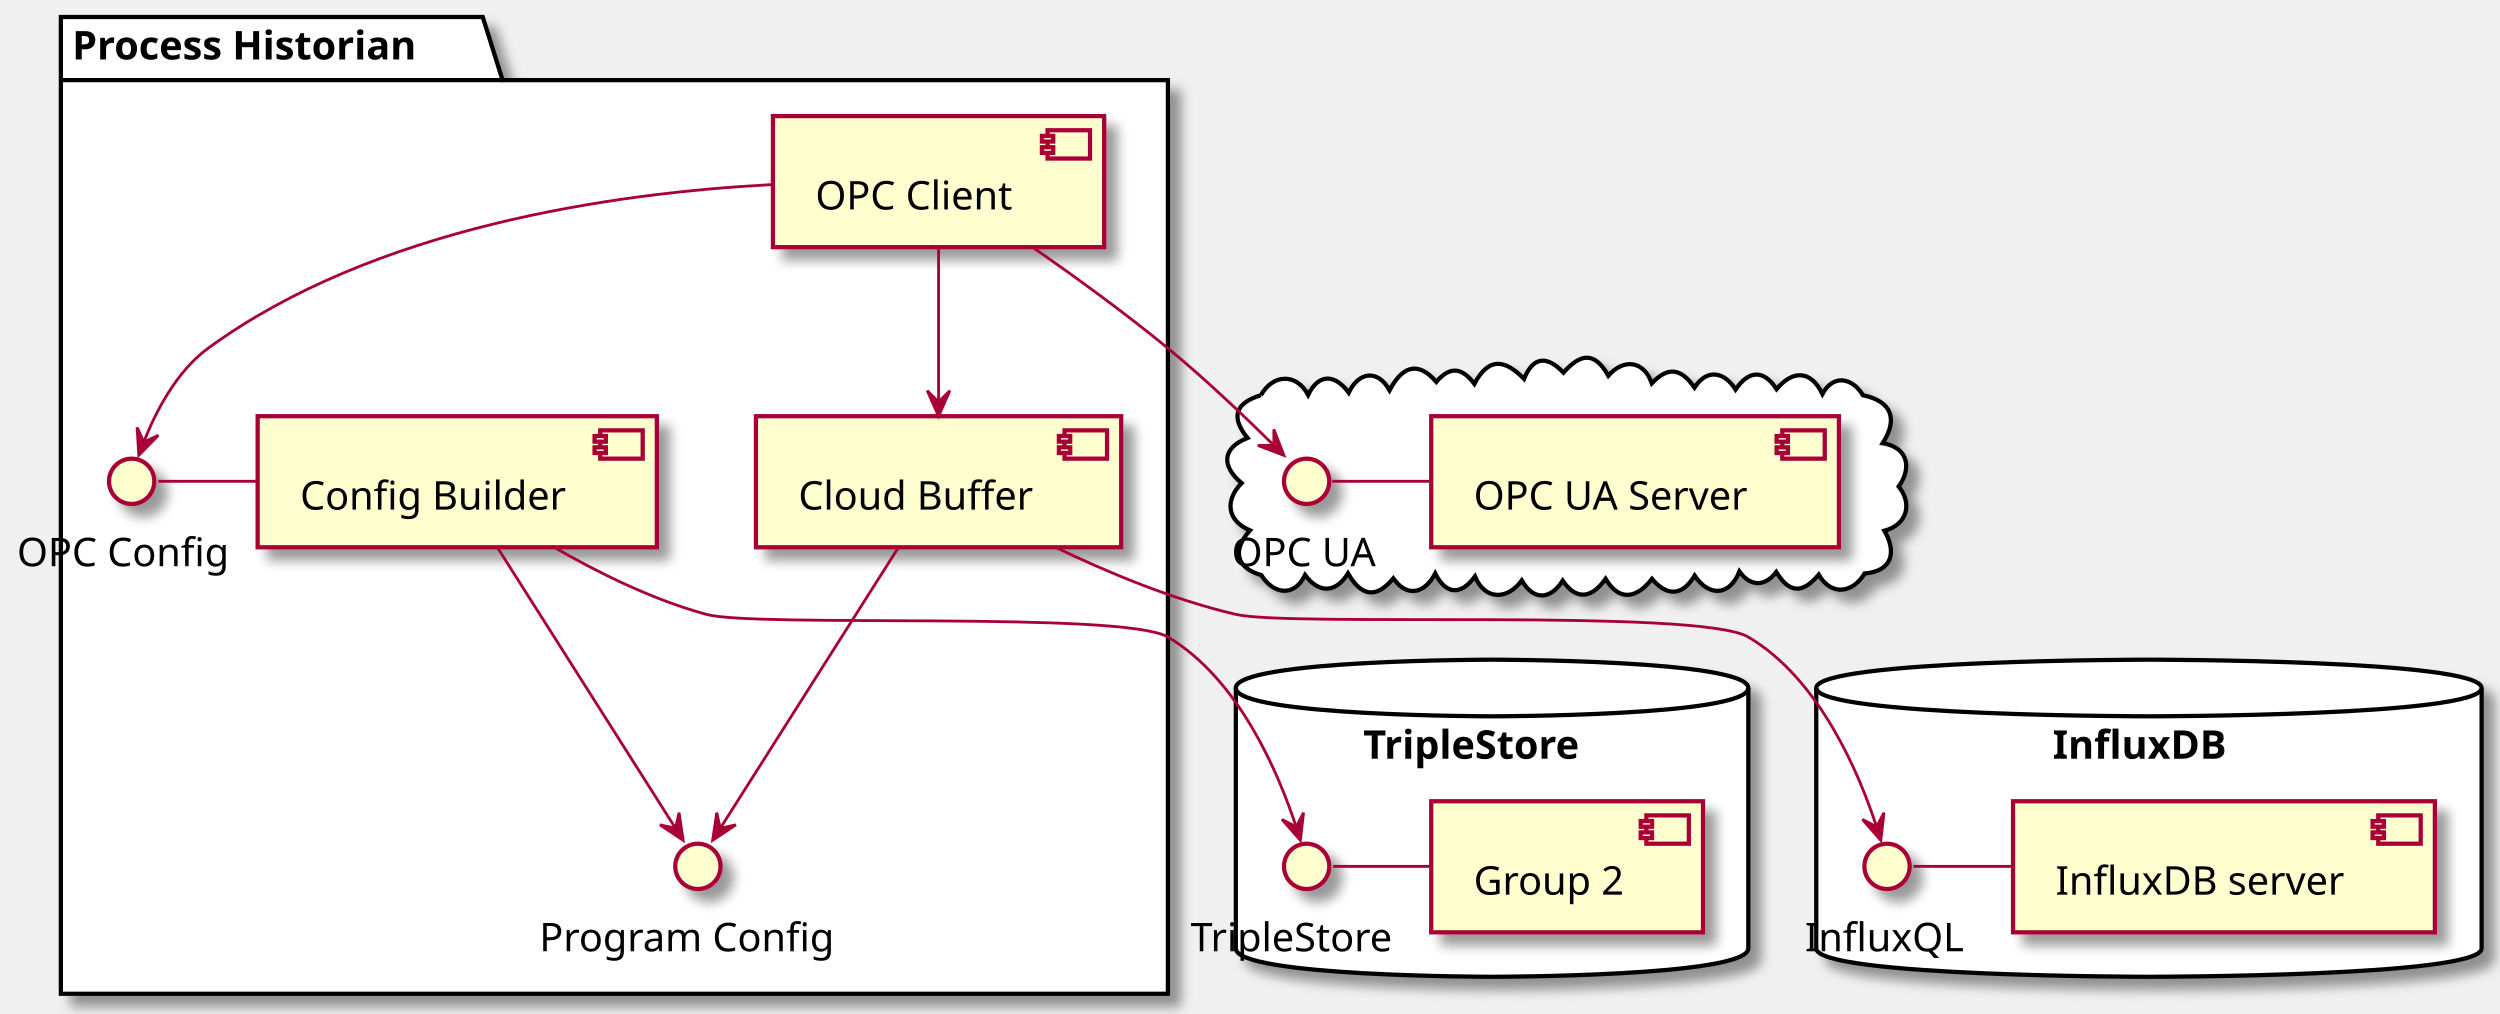
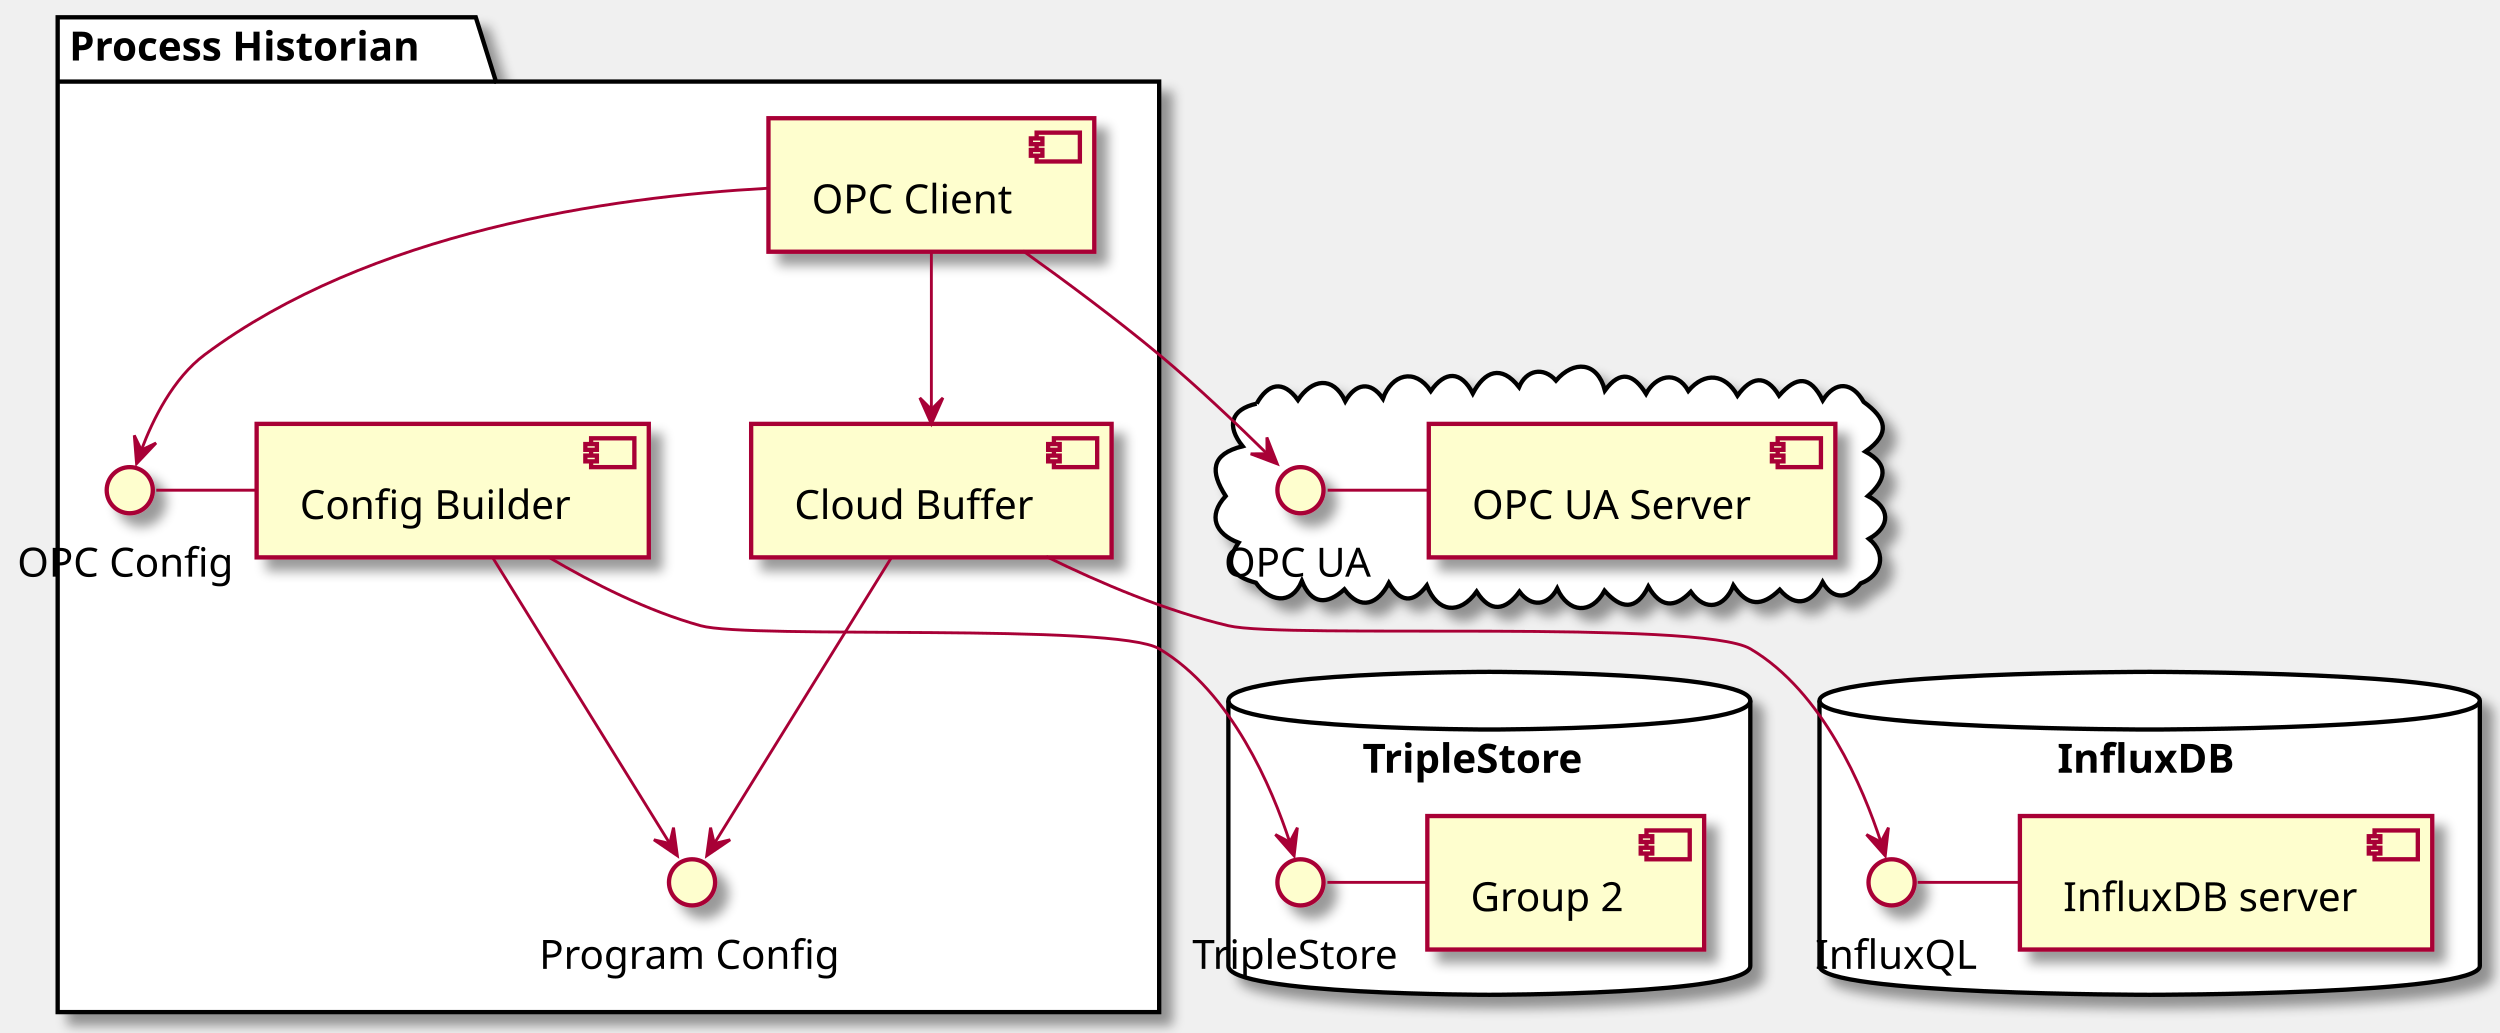
- <svg xmlns="http://www.w3.org/2000/svg" contentScriptType="application/ecmascript" contentStyleType="text/css" height="358px" preserveAspectRatio="none" style="width:883px;height:358px;background:#FFFFFF;" version="1.1" viewBox="0 0 883 358" width="883px" zoomAndPan="magnify">
+ <svg xmlns="http://www.w3.org/2000/svg" contentScriptType="application/ecmascript" contentStyleType="text/css" height="358px" preserveAspectRatio="none" style="width:867px;height:358px;" version="1.1" viewBox="0 0 867 358" width="867px" zoomAndPan="magnify">
  <defs>
-     <filter height="300%" id="f167qzwelkq5bd" width="300%" x="-1" y="-1">
+     <filter height="300%" id="fkatqsv51spsc" width="300%" x="-1" y="-1">
      <feGaussianBlur result="blurOut" stdDeviation="2.0" />
      <feColorMatrix in="blurOut" result="blurOut2" type="matrix" values="0 0 0 0 0 0 0 0 0 0 0 0 0 0 0 0 0 0 .4 0" />
      <feOffset dx="4.0" dy="4.0" in="blurOut2" result="blurOut3" />
      <feBlend in="SourceGraphic" in2="blurOut3" mode="normal" />
    </filter>
  </defs>
  <g>
-     <path d="M436.5,243 C436.5,233 527,233 527,233 C527,233 617.5,233 617.5,243 L617.5,335 C617.5,345 527,345 527,345 C527,345 436.5,345 436.5,335 L436.5,243 " fill="#FFFFFF" filter="url(#f167qzwelkq5bd)" style="stroke:#000000;stroke-width:1.5;" />
-     <path d="M436.5,243 C436.5,253 527,253 527,253 C527,253 617.5,253 617.5,243 " fill="none" style="stroke:#000000;stroke-width:1.5;" />
-     <text fill="#000000" font-family="sans-serif" font-size="14" font-weight="bold" lengthAdjust="spacing" textLength="91" x="481.5" y="267.995">TripleStore</text>
-     <path d="M641.5,243 C641.5,233 759,233 759,233 C759,233 876.5,233 876.5,243 L876.5,335 C876.5,345 759,345 759,345 C759,345 641.5,345 641.5,335 L641.5,243 " fill="#FFFFFF" filter="url(#f167qzwelkq5bd)" style="stroke:#000000;stroke-width:1.5;" />
-     <path d="M641.5,243 C641.5,253 759,253 759,253 C759,253 876.5,253 876.5,243 " fill="none" style="stroke:#000000;stroke-width:1.5;" />
-     <text fill="#000000" font-family="sans-serif" font-size="14" font-weight="bold" lengthAdjust="spacing" textLength="68" x="725" y="267.995">InfluxDB</text>
-     <path d="M445.351,139.591 C449.481,132.175 457.797,131.548 462.033,139.476 C465.926,131.555 471.678,132.301 476.363,138.682 C479.813,131.449 486.483,130.148 490.793,137.851 C494.926,130.072 500.325,126.799 507.313,134.876 C512.216,129.085 516.438,129.885 520.749,135.569 C525.887,125.966 531.489,126.921 538.285,133.807 C541.67,125.522 546.607,125.757 552.222,131.609 C558.192,124.854 563.156,123.959 568.061,132.697 C573.456,126.555 580.521,127.25 583.425,135.38 C589.343,129.129 593.878,130.244 598.498,136.896 C602.969,129.965 609.163,131.377 613,137.595 C617.513,130.906 622.818,130.232 627.484,137.435 C633.177,130.621 639.609,130.656 643.678,139.153 C647.654,131.807 654.445,133.614 658.001,139.604 C668.17,141.706 670.459,147.989 664.958,156.531 C673.96,158.059 675.339,165.243 670.611,171.841 C675.667,178.08 673.44,185.381 665.582,187.464 C669.863,194.923 668.504,201.708 658.57,202.565 C654.431,209.419 646.886,210.737 642.372,202.982 C636.713,209.621 632.133,209.789 627.385,202.033 C623.361,207.308 618.251,207.259 614.37,201.859 C610.859,210.65 603.548,210.787 598.538,203.318 C594.203,210.549 588.841,210.771 583.48,204.46 C578.374,211.03 572.175,212.903 567.087,204.442 C562.526,210.87 557.108,212.606 551.947,205.094 C547.645,211.796 541.724,212.333 537.493,205.02 C532.5,211.851 524.6,212.23 520.951,203.583 C516.038,210.358 510.757,210.161 506.918,202.538 C503.442,209.301 497.245,211.479 492.124,204.281 C485.89,211.798 480.65,210.413 476.123,202.51 C471.757,209.569 465.853,209.658 460.958,203.099 C456.982,211.307 449.531,209.669 445.514,203.142 C436.083,200.41 435.479,193.992 441.489,187.33 C433.206,183.86 432.657,176.601 438.531,170.624 C431.547,164.77 431.333,158.399 440.628,154.686 C434.539,147.242 436.376,142.322 445.351,139.591 " fill="#FFFFFF" filter="url(#f167qzwelkq5bd)" style="stroke:#000000;stroke-width:1.5;" />
-     <polygon fill="#FFFFFF" filter="url(#f167qzwelkq5bd)" points="21.5,6,170.5,6,177.5,28.297,412.5,28.297,412.5,351,21.5,351,21.5,6" style="stroke:#000000;stroke-width:1.5;" />
-     <line style="stroke:#000000;stroke-width:1.5;" x1="21.5" x2="177.5" y1="28.297" y2="28.297" />
-     <text fill="#000000" font-family="sans-serif" font-size="14" font-weight="bold" lengthAdjust="spacing" textLength="143" x="25.5" y="20.995">Process Historian</text>
-     <ellipse cx="461.5" cy="306" fill="#FEFECE" filter="url(#f167qzwelkq5bd)" rx="8" ry="8" style="stroke:#A80036;stroke-width:1.5;" />
-     <text fill="#000000" font-family="sans-serif" font-size="14" lengthAdjust="spacing" textLength="82" x="420.5" y="335.995">TripleStore</text>
-     <rect fill="#FEFECE" filter="url(#f167qzwelkq5bd)" height="46.297" style="stroke:#A80036;stroke-width:1.5;" width="96" x="505.5" y="283" />
-     <rect fill="#FEFECE" height="10" style="stroke:#A80036;stroke-width:1.5;" width="15" x="581.5" y="288" />
-     <rect fill="#FEFECE" height="2" style="stroke:#A80036;stroke-width:1.5;" width="4" x="579.5" y="290" />
-     <rect fill="#FEFECE" height="2" style="stroke:#A80036;stroke-width:1.5;" width="4" x="579.5" y="294" />
-     <text fill="#000000" font-family="sans-serif" font-size="14" lengthAdjust="spacing" textLength="56" x="520.5" y="315.995">Group 2</text>
-     <ellipse cx="666.5" cy="306" fill="#FEFECE" filter="url(#f167qzwelkq5bd)" rx="8" ry="8" style="stroke:#A80036;stroke-width:1.5;" />
-     <text fill="#000000" font-family="sans-serif" font-size="14" lengthAdjust="spacing" textLength="58" x="637.5" y="335.995">InfluxQL</text>
-     <rect fill="#FEFECE" filter="url(#f167qzwelkq5bd)" height="46.297" style="stroke:#A80036;stroke-width:1.5;" width="149" x="711" y="283" />
-     <rect fill="#FEFECE" height="10" style="stroke:#A80036;stroke-width:1.5;" width="15" x="840" y="288" />
-     <rect fill="#FEFECE" height="2" style="stroke:#A80036;stroke-width:1.5;" width="4" x="838" y="290" />
-     <rect fill="#FEFECE" height="2" style="stroke:#A80036;stroke-width:1.5;" width="4" x="838" y="294" />
-     <text fill="#000000" font-family="sans-serif" font-size="14" lengthAdjust="spacing" textLength="109" x="726" y="315.995">InfluxDB server</text>
-     <ellipse cx="461.5" cy="170" fill="#FEFECE" filter="url(#f167qzwelkq5bd)" rx="8" ry="8" style="stroke:#A80036;stroke-width:1.5;" />
-     <text fill="#000000" font-family="sans-serif" font-size="14" lengthAdjust="spacing" textLength="53" x="435" y="199.995">OPC UA</text>
-     <rect fill="#FEFECE" filter="url(#f167qzwelkq5bd)" height="46.297" style="stroke:#A80036;stroke-width:1.5;" width="144" x="505.5" y="147" />
-     <rect fill="#FEFECE" height="10" style="stroke:#A80036;stroke-width:1.5;" width="15" x="629.5" y="152" />
-     <rect fill="#FEFECE" height="2" style="stroke:#A80036;stroke-width:1.5;" width="4" x="627.5" y="154" />
-     <rect fill="#FEFECE" height="2" style="stroke:#A80036;stroke-width:1.5;" width="4" x="627.5" y="158" />
-     <text fill="#000000" font-family="sans-serif" font-size="14" lengthAdjust="spacing" textLength="104" x="520.5" y="179.995">OPC UA Server</text>
-     <ellipse cx="46.5" cy="170" fill="#FEFECE" filter="url(#f167qzwelkq5bd)" rx="8" ry="8" style="stroke:#A80036;stroke-width:1.5;" />
-     <text fill="#000000" font-family="sans-serif" font-size="14" lengthAdjust="spacing" textLength="81" x="6" y="199.995">OPC Config</text>
-     <rect fill="#FEFECE" filter="url(#f167qzwelkq5bd)" height="46.297" style="stroke:#A80036;stroke-width:1.5;" width="141" x="91" y="147" />
-     <rect fill="#FEFECE" height="10" style="stroke:#A80036;stroke-width:1.5;" width="15" x="212" y="152" />
-     <rect fill="#FEFECE" height="2" style="stroke:#A80036;stroke-width:1.5;" width="4" x="210" y="154" />
-     <rect fill="#FEFECE" height="2" style="stroke:#A80036;stroke-width:1.5;" width="4" x="210" y="158" />
-     <text fill="#000000" font-family="sans-serif" font-size="14" lengthAdjust="spacing" textLength="101" x="106" y="179.995">Config Builder</text>
-     <ellipse cx="246.5" cy="306" fill="#FEFECE" filter="url(#f167qzwelkq5bd)" rx="8" ry="8" style="stroke:#A80036;stroke-width:1.5;" />
-     <text fill="#000000" font-family="sans-serif" font-size="14" lengthAdjust="spacing" textLength="112" x="190.5" y="335.995">Program Config</text>
-     <rect fill="#FEFECE" filter="url(#f167qzwelkq5bd)" height="46.297" style="stroke:#A80036;stroke-width:1.5;" width="117" x="273" y="41" />
-     <rect fill="#FEFECE" height="10" style="stroke:#A80036;stroke-width:1.5;" width="15" x="370" y="46" />
-     <rect fill="#FEFECE" height="2" style="stroke:#A80036;stroke-width:1.5;" width="4" x="368" y="48" />
-     <rect fill="#FEFECE" height="2" style="stroke:#A80036;stroke-width:1.5;" width="4" x="368" y="52" />
-     <text fill="#000000" font-family="sans-serif" font-size="14" lengthAdjust="spacing" textLength="77" x="288" y="73.995">OPC Client</text>
-     <rect fill="#FEFECE" filter="url(#f167qzwelkq5bd)" height="46.297" style="stroke:#A80036;stroke-width:1.5;" width="129" x="267" y="147" />
-     <rect fill="#FEFECE" height="10" style="stroke:#A80036;stroke-width:1.5;" width="15" x="376" y="152" />
-     <rect fill="#FEFECE" height="2" style="stroke:#A80036;stroke-width:1.5;" width="4" x="374" y="154" />
-     <rect fill="#FEFECE" height="2" style="stroke:#A80036;stroke-width:1.5;" width="4" x="374" y="158" />
-     <text fill="#000000" font-family="sans-serif" font-size="14" lengthAdjust="spacing" textLength="89" x="282" y="179.995">Cloud Buffer</text>
-     <path d="M470.844,306 C482.36,306 493.876,306 505.391,306 " fill="none" id="TS-Group 2" style="stroke:#A80036;stroke-width:1.0;" />
-     <path d="M675.797,306 C687.51,306 699.223,306 710.936,306 " fill="none" id="IDB-InfluxDB server" style="stroke:#A80036;stroke-width:1.0;" />
-     <path d="M470.562,170 C482.12,170 493.677,170 505.234,170 " fill="none" id="OPCUA-OPC UA Server" style="stroke:#A80036;stroke-width:1.0;" />
-     <path d="M55.934,170 C67.617,170 79.301,170 90.985,170 " fill="none" id="OPC_Config-Config Builder" style="stroke:#A80036;stroke-width:1.0;" />
-     <path d="M195.185,193.001 C211.01,202.16 230.535,211.846 249.5,217 C266.998,221.755 396.902,215.753 412.5,225 C437.728,239.956 451.709,273.454 457.783,292.009 " fill="none" id="Config Builder-to-TS" style="stroke:#A80036;stroke-width:1.0;" />
-     <polygon fill="#A80036" points="459.29,296.818,460.417,287.034,457.795,292.047,452.783,289.425,459.29,296.818" style="stroke:#A80036;stroke-width:1.0;" />
-     <path d="M175.536,193.127 C193.497,221.442 224.01,269.545 238.458,292.322 " fill="none" id="Config Builder-to-PC" style="stroke:#A80036;stroke-width:1.0;" />
-     <polygon fill="#A80036" points="241.287,296.782,239.843,287.039,238.608,292.56,233.088,291.325,241.287,296.782" style="stroke:#A80036;stroke-width:1.0;" />
-     <path d="M364.554,87.187 C379.534,97.615 397.263,110.485 412.5,123 C425.873,133.984 440.197,147.68 449.882,157.26 " fill="none" id="OPC Client-to-OPCUA" style="stroke:#A80036;stroke-width:1.0;" />
-     <polygon fill="#A80036" points="453.48,160.841,449.922,151.657,449.936,157.314,444.279,157.328,453.48,160.841" style="stroke:#A80036;stroke-width:1.0;" />
-     <path d="M272.778,65.189 C216.633,68.162 132.087,80.231 73.5,123 C62.316,131.164 54.986,145.485 50.822,155.985 " fill="none" id="OPC Client-to-OPC_Config" style="stroke:#A80036;stroke-width:1.0;" />
-     <polygon fill="#A80036" points="49.03,160.789,55.923,153.754,50.777,156.104,48.427,150.959,49.03,160.789" style="stroke:#A80036;stroke-width:1.0;" />
-     <path d="M372.182,193.014 C391.163,202.176 414.402,211.86 436.5,217 C456.107,221.561 600.159,214.776 617.5,225 C642.764,239.895 656.731,273.417 662.793,291.993 " fill="none" id="Cloud Buffer-to-IDB" style="stroke:#A80036;stroke-width:1.0;" />
-     <polygon fill="#A80036" points="664.296,296.807,665.432,287.024,662.806,292.035,657.796,289.408,664.296,296.807" style="stroke:#A80036;stroke-width:1.0;" />
-     <path d="M317.464,193.127 C299.503,221.442 268.99,269.545 254.542,292.322 " fill="none" id="Cloud Buffer-to-PC" style="stroke:#A80036;stroke-width:1.0;" />
-     <polygon fill="#A80036" points="251.713,296.782,259.912,291.325,254.392,292.56,253.157,287.039,251.713,296.782" style="stroke:#A80036;stroke-width:1.0;" />
-     <path d="M331.5,87.056 C331.5,103.05 331.5,124.778 331.5,141.842 " fill="none" id="OPC Client-to-Cloud Buffer" style="stroke:#A80036;stroke-width:1.0;" />
-     <polygon fill="#A80036" points="331.5,146.976,335.5,137.976,331.5,141.976,327.5,137.976,331.5,146.976" style="stroke:#A80036;stroke-width:1.0;" />
+     <path d="M426,243 C426,233 516.5,233 516.5,233 C516.5,233 607,233 607,243 L607,335 C607,345 516.5,345 516.5,345 C516.5,345 426,345 426,335 L426,243 " fill="#FFFFFF" filter="url(#fkatqsv51spsc)" style="stroke:#000000;stroke-width:1.5;" />
+     <path d="M426,243 C426,253 516.5,253 516.5,253 C516.5,253 607,253 607,243 " fill="none" style="stroke:#000000;stroke-width:1.5;" />
+     <text fill="#000000" font-family="sans-serif" font-size="14" font-weight="bold" lengthAdjust="spacing" textLength="88" x="472.5" y="267.995">TripleStore</text>
+     <path d="M631,243 C631,233 745.5,233 745.5,233 C745.5,233 860,233 860,243 L860,335 C860,345 745.5,345 745.5,345 C745.5,345 631,345 631,335 L631,243 " fill="#FFFFFF" filter="url(#fkatqsv51spsc)" style="stroke:#000000;stroke-width:1.5;" />
+     <path d="M631,243 C631,253 745.5,253 745.5,253 C745.5,253 860,253 860,243 " fill="none" style="stroke:#000000;stroke-width:1.5;" />
+     <text fill="#000000" font-family="sans-serif" font-size="14" font-weight="bold" lengthAdjust="spacing" textLength="64" x="713.5" y="267.995">InfluxDB</text>
+     <path d="M435.806,139.985 C439.719,132.952 444.985,131.597 450.134,138.734 C454.869,131.526 462.203,130.044 466.546,139.129 C470.045,133.029 475.263,131.912 479.603,138.244 C482.566,129.941 490.589,127.265 496.201,135.602 C501.148,128.539 506.681,128.494 510.774,136.431 C514.852,128.754 520.596,126.285 526.811,134.239 C529.289,128.333 535.212,127.001 539.611,131.981 C545.713,124.907 553.945,125.263 556.581,135.399 C561.998,128.114 566.584,129.733 570.847,136.565 C574.144,130.404 581.273,128.087 585.52,135.542 C591.226,128.826 598.242,129.583 602.565,137.188 C607.231,130.734 612.323,129.518 616.986,137.191 C623.068,130.348 627.731,130.112 632.133,138.828 C636.571,131.882 642.423,132.494 646.318,139.385 C654.178,145.107 655.897,150.281 646.945,156.615 C655.48,161.251 653.897,166.577 647.804,172.028 C655.542,175.976 655.885,182.535 648.169,186.863 C654.583,192.117 652.54,199.654 645.256,202.327 C641.18,207.582 635.777,208.394 632.099,201.883 C628.641,208.805 623.094,211.334 617.208,204.515 C611.039,210.511 606.072,210.397 601.146,203.023 C598.186,210.619 591.551,212.499 586.367,205.235 C580.638,211.187 575.769,210.55 571.642,203.43 C567.407,211.94 562.107,211.262 556.459,204.87 C551.842,213.37 543.875,212.6 540.036,204.118 C536.848,210.144 531.083,210.737 526.945,205.194 C522.164,211.76 516.861,212.712 512.094,205.178 C506.274,213.359 498.477,212.542 494.818,203.064 C490.017,209.435 485.584,208.898 481.654,202.188 C478.001,209.325 471.994,212.135 466.224,204.382 C460.231,209.875 454.852,209.716 451.499,201.538 C447.701,210.413 439.882,208.362 435.549,202.101 C427.639,199.933 424.067,196.17 429.528,188.207 C421.585,185.203 418.613,179.009 425.06,172.031 C419.696,163.607 419.776,157.576 430.919,154.748 C425.362,147.822 426.637,142.035 435.806,139.985 " fill="#FFFFFF" filter="url(#fkatqsv51spsc)" style="stroke:#000000;stroke-width:1.5;" />
+     <polygon fill="#FFFFFF" filter="url(#fkatqsv51spsc)" points="20,6,165,6,172,28.297,402,28.297,402,351,20,351,20,6" style="stroke:#000000;stroke-width:1.5;" />
+     <line style="stroke:#000000;stroke-width:1.5;" x1="20" x2="172" y1="28.297" y2="28.297" />
+     <text fill="#000000" font-family="sans-serif" font-size="14" font-weight="bold" lengthAdjust="spacing" textLength="139" x="24" y="20.995">Process Historian</text>
+     <ellipse cx="451" cy="306" fill="#FEFECE" filter="url(#fkatqsv51spsc)" rx="8" ry="8" style="stroke:#A80036;stroke-width:1.5;" />
+     <text fill="#000000" font-family="sans-serif" font-size="14" lengthAdjust="spacing" textLength="75" x="413.5" y="335.995">TripleStore</text>
+     <rect fill="#FEFECE" filter="url(#fkatqsv51spsc)" height="46.297" style="stroke:#A80036;stroke-width:1.5;" width="96" x="495" y="283" />
+     <rect fill="#FEFECE" height="10" style="stroke:#A80036;stroke-width:1.5;" width="15" x="571" y="288" />
+     <rect fill="#FEFECE" height="2" style="stroke:#A80036;stroke-width:1.5;" width="4" x="569" y="290" />
+     <rect fill="#FEFECE" height="2" style="stroke:#A80036;stroke-width:1.5;" width="4" x="569" y="294" />
+     <text fill="#000000" font-family="sans-serif" font-size="14" lengthAdjust="spacing" textLength="56" x="510" y="315.995">Group 2</text>
+     <ellipse cx="656" cy="306" fill="#FEFECE" filter="url(#fkatqsv51spsc)" rx="8" ry="8" style="stroke:#A80036;stroke-width:1.5;" />
+     <text fill="#000000" font-family="sans-serif" font-size="14" lengthAdjust="spacing" textLength="53" x="629.5" y="335.995">InfluxQL</text>
+     <rect fill="#FEFECE" filter="url(#fkatqsv51spsc)" height="46.297" style="stroke:#A80036;stroke-width:1.5;" width="143" x="700.5" y="283" />
+     <rect fill="#FEFECE" height="10" style="stroke:#A80036;stroke-width:1.5;" width="15" x="823.5" y="288" />
+     <rect fill="#FEFECE" height="2" style="stroke:#A80036;stroke-width:1.5;" width="4" x="821.5" y="290" />
+     <rect fill="#FEFECE" height="2" style="stroke:#A80036;stroke-width:1.5;" width="4" x="821.5" y="294" />
+     <text fill="#000000" font-family="sans-serif" font-size="14" lengthAdjust="spacing" textLength="103" x="715.5" y="315.995">InfluxDB server</text>
+     <ellipse cx="451" cy="170" fill="#FEFECE" filter="url(#fkatqsv51spsc)" rx="8" ry="8" style="stroke:#A80036;stroke-width:1.5;" />
+     <text fill="#000000" font-family="sans-serif" font-size="14" lengthAdjust="spacing" textLength="53" x="424.5" y="199.995">OPC UA</text>
+     <rect fill="#FEFECE" filter="url(#fkatqsv51spsc)" height="46.297" style="stroke:#A80036;stroke-width:1.5;" width="141" x="495.5" y="147" />
+     <rect fill="#FEFECE" height="10" style="stroke:#A80036;stroke-width:1.5;" width="15" x="616.5" y="152" />
+     <rect fill="#FEFECE" height="2" style="stroke:#A80036;stroke-width:1.5;" width="4" x="614.5" y="154" />
+     <rect fill="#FEFECE" height="2" style="stroke:#A80036;stroke-width:1.5;" width="4" x="614.5" y="158" />
+     <text fill="#000000" font-family="sans-serif" font-size="14" lengthAdjust="spacing" textLength="101" x="510.5" y="179.995">OPC UA Server</text>
+     <ellipse cx="45" cy="170" fill="#FEFECE" filter="url(#fkatqsv51spsc)" rx="8" ry="8" style="stroke:#A80036;stroke-width:1.5;" />
+     <text fill="#000000" font-family="sans-serif" font-size="14" lengthAdjust="spacing" textLength="78" x="6" y="199.995">OPC Config</text>
+     <rect fill="#FEFECE" filter="url(#fkatqsv51spsc)" height="46.297" style="stroke:#A80036;stroke-width:1.5;" width="136" x="89" y="147" />
+     <rect fill="#FEFECE" height="10" style="stroke:#A80036;stroke-width:1.5;" width="15" x="205" y="152" />
+     <rect fill="#FEFECE" height="2" style="stroke:#A80036;stroke-width:1.5;" width="4" x="203" y="154" />
+     <rect fill="#FEFECE" height="2" style="stroke:#A80036;stroke-width:1.5;" width="4" x="203" y="158" />
+     <text fill="#000000" font-family="sans-serif" font-size="14" lengthAdjust="spacing" textLength="96" x="104" y="179.995">Config Builder</text>
+     <ellipse cx="240" cy="306" fill="#FEFECE" filter="url(#fkatqsv51spsc)" rx="8" ry="8" style="stroke:#A80036;stroke-width:1.5;" />
+     <text fill="#000000" font-family="sans-serif" font-size="14" lengthAdjust="spacing" textLength="106" x="187" y="335.995">Program Config</text>
+     <rect fill="#FEFECE" filter="url(#fkatqsv51spsc)" height="46.297" style="stroke:#A80036;stroke-width:1.5;" width="113" x="266.5" y="41" />
+     <rect fill="#FEFECE" height="10" style="stroke:#A80036;stroke-width:1.5;" width="15" x="359.5" y="46" />
+     <rect fill="#FEFECE" height="2" style="stroke:#A80036;stroke-width:1.5;" width="4" x="357.5" y="48" />
+     <rect fill="#FEFECE" height="2" style="stroke:#A80036;stroke-width:1.5;" width="4" x="357.5" y="52" />
+     <text fill="#000000" font-family="sans-serif" font-size="14" lengthAdjust="spacing" textLength="73" x="281.5" y="73.995">OPC Client</text>
+     <rect fill="#FEFECE" filter="url(#fkatqsv51spsc)" height="46.297" style="stroke:#A80036;stroke-width:1.5;" width="125" x="260.5" y="147" />
+     <rect fill="#FEFECE" height="10" style="stroke:#A80036;stroke-width:1.5;" width="15" x="365.5" y="152" />
+     <rect fill="#FEFECE" height="2" style="stroke:#A80036;stroke-width:1.5;" width="4" x="363.5" y="154" />
+     <rect fill="#FEFECE" height="2" style="stroke:#A80036;stroke-width:1.5;" width="4" x="363.5" y="158" />
+     <text fill="#000000" font-family="sans-serif" font-size="14" lengthAdjust="spacing" textLength="85" x="275.5" y="179.995">Cloud Buffer</text>
+     <path d="M460.34,306 C471.86,306 483.38,306 494.89,306 " fill="none" id="TS-Group 2" style="stroke:#A80036;stroke-width:1.0;" />
+     <path d="M665.06,306 C676.76,306 688.46,306 700.15,306 " fill="none" id="IDB-InfluxDB server" style="stroke:#A80036;stroke-width:1.0;" />
+     <path d="M460.43,170 C472.12,170 483.8,170 495.48,170 " fill="none" id="OPCUA-OPC UA Server" style="stroke:#A80036;stroke-width:1.0;" />
+     <path d="M54.19,170 C65.7,170 77.21,170 88.73,170 " fill="none" id="OPC_Config-Config Builder" style="stroke:#A80036;stroke-width:1.0;" />
+     <path d="M190.27,193.23 C205.65,202.32 224.56,211.88 243,217 C260.04,221.73 386.79,215.97 402,225 C427.22,239.97 441.2,273.46 447.28,292.01 " fill="none" id="Config Builder-to-TS" style="stroke:#A80036;stroke-width:1.0;" />
+     <polygon fill="#A80036" points="448.79,296.82,449.933,287.038,447.303,292.046,442.295,289.416,448.79,296.82" style="stroke:#A80036;stroke-width:1.0;" />
+     <path d="M170.71,193.13 C188.24,221.44 218.04,269.55 232.15,292.32 " fill="none" id="Config Builder-to-PC" style="stroke:#A80036;stroke-width:1.0;" />
+     <polygon fill="#A80036" points="234.91,296.78,233.571,287.023,232.277,292.53,226.77,291.236,234.91,296.78" style="stroke:#A80036;stroke-width:1.0;" />
+     <path d="M354.8,87.02 C369.48,97.52 386.95,110.49 402,123 C415.31,134.06 429.64,147.75 439.35,157.3 " fill="none" id="OPC Client-to-OPCUA" style="stroke:#A80036;stroke-width:1.0;" />
+     <polygon fill="#A80036" points="442.95,160.87,439.359,151.699,439.393,157.356,433.736,157.39,442.95,160.87" style="stroke:#A80036;stroke-width:1.0;" />
+     <path d="M266.26,65.29 C211.3,68.3 128.11,80.37 71,123 C60.01,131.21 52.99,145.52 49.05,156.01 " fill="none" id="OPC Client-to-OPC_Config" style="stroke:#A80036;stroke-width:1.0;" />
+     <polygon fill="#A80036" points="47.36,160.8,54.118,153.636,49.018,156.083,46.571,150.983,47.36,160.8" style="stroke:#A80036;stroke-width:1.0;" />
+     <path d="M362.86,193.02 C381.47,202.18 404.27,211.86 426,217 C445.59,221.63 589.66,214.78 607,225 C632.26,239.89 646.23,273.42 652.29,291.99 " fill="none" id="Cloud Buffer-to-IDB" style="stroke:#A80036;stroke-width:1.0;" />
+     <polygon fill="#A80036" points="653.8,296.81,654.917,287.025,652.301,292.04,647.285,289.424,653.8,296.81" style="stroke:#A80036;stroke-width:1.0;" />
+     <path d="M309.29,193.13 C291.76,221.44 261.96,269.55 247.85,292.32 " fill="none" id="Cloud Buffer-to-PC" style="stroke:#A80036;stroke-width:1.0;" />
+     <polygon fill="#A80036" points="245.09,296.78,253.23,291.236,247.723,292.53,246.429,287.023,245.09,296.78" style="stroke:#A80036;stroke-width:1.0;" />
+     <path d="M323,87.06 C323,103.05 323,124.78 323,141.84 " fill="none" id="OPC Client-to-Cloud Buffer" style="stroke:#A80036;stroke-width:1.0;" />
+     <polygon fill="#A80036" points="323,146.98,327,137.98,323,141.98,319,137.98,323,146.98" style="stroke:#A80036;stroke-width:1.0;" />
  </g>
</svg>
